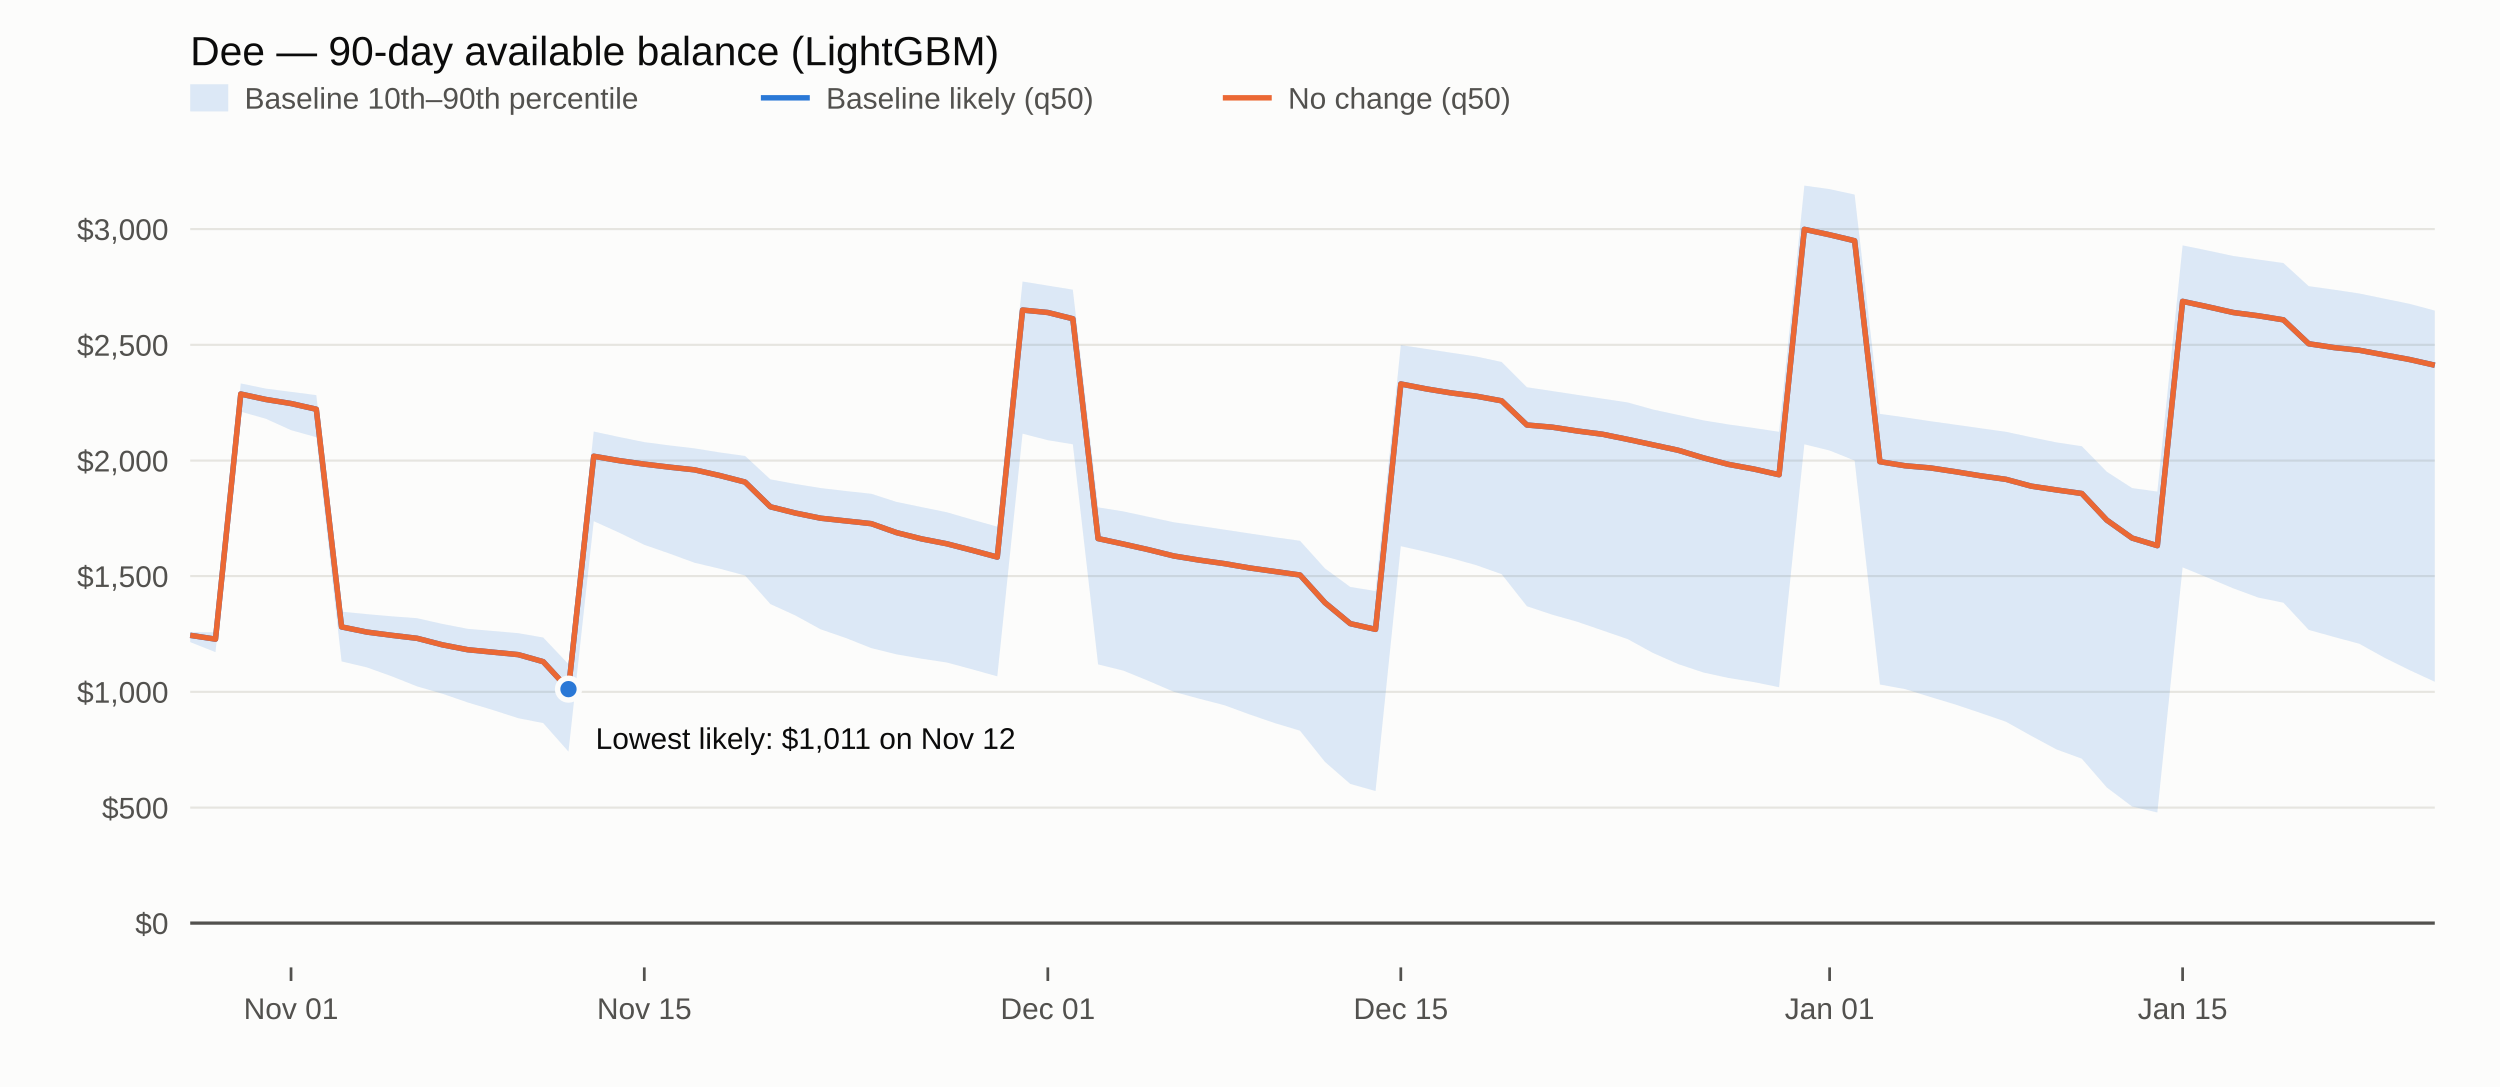
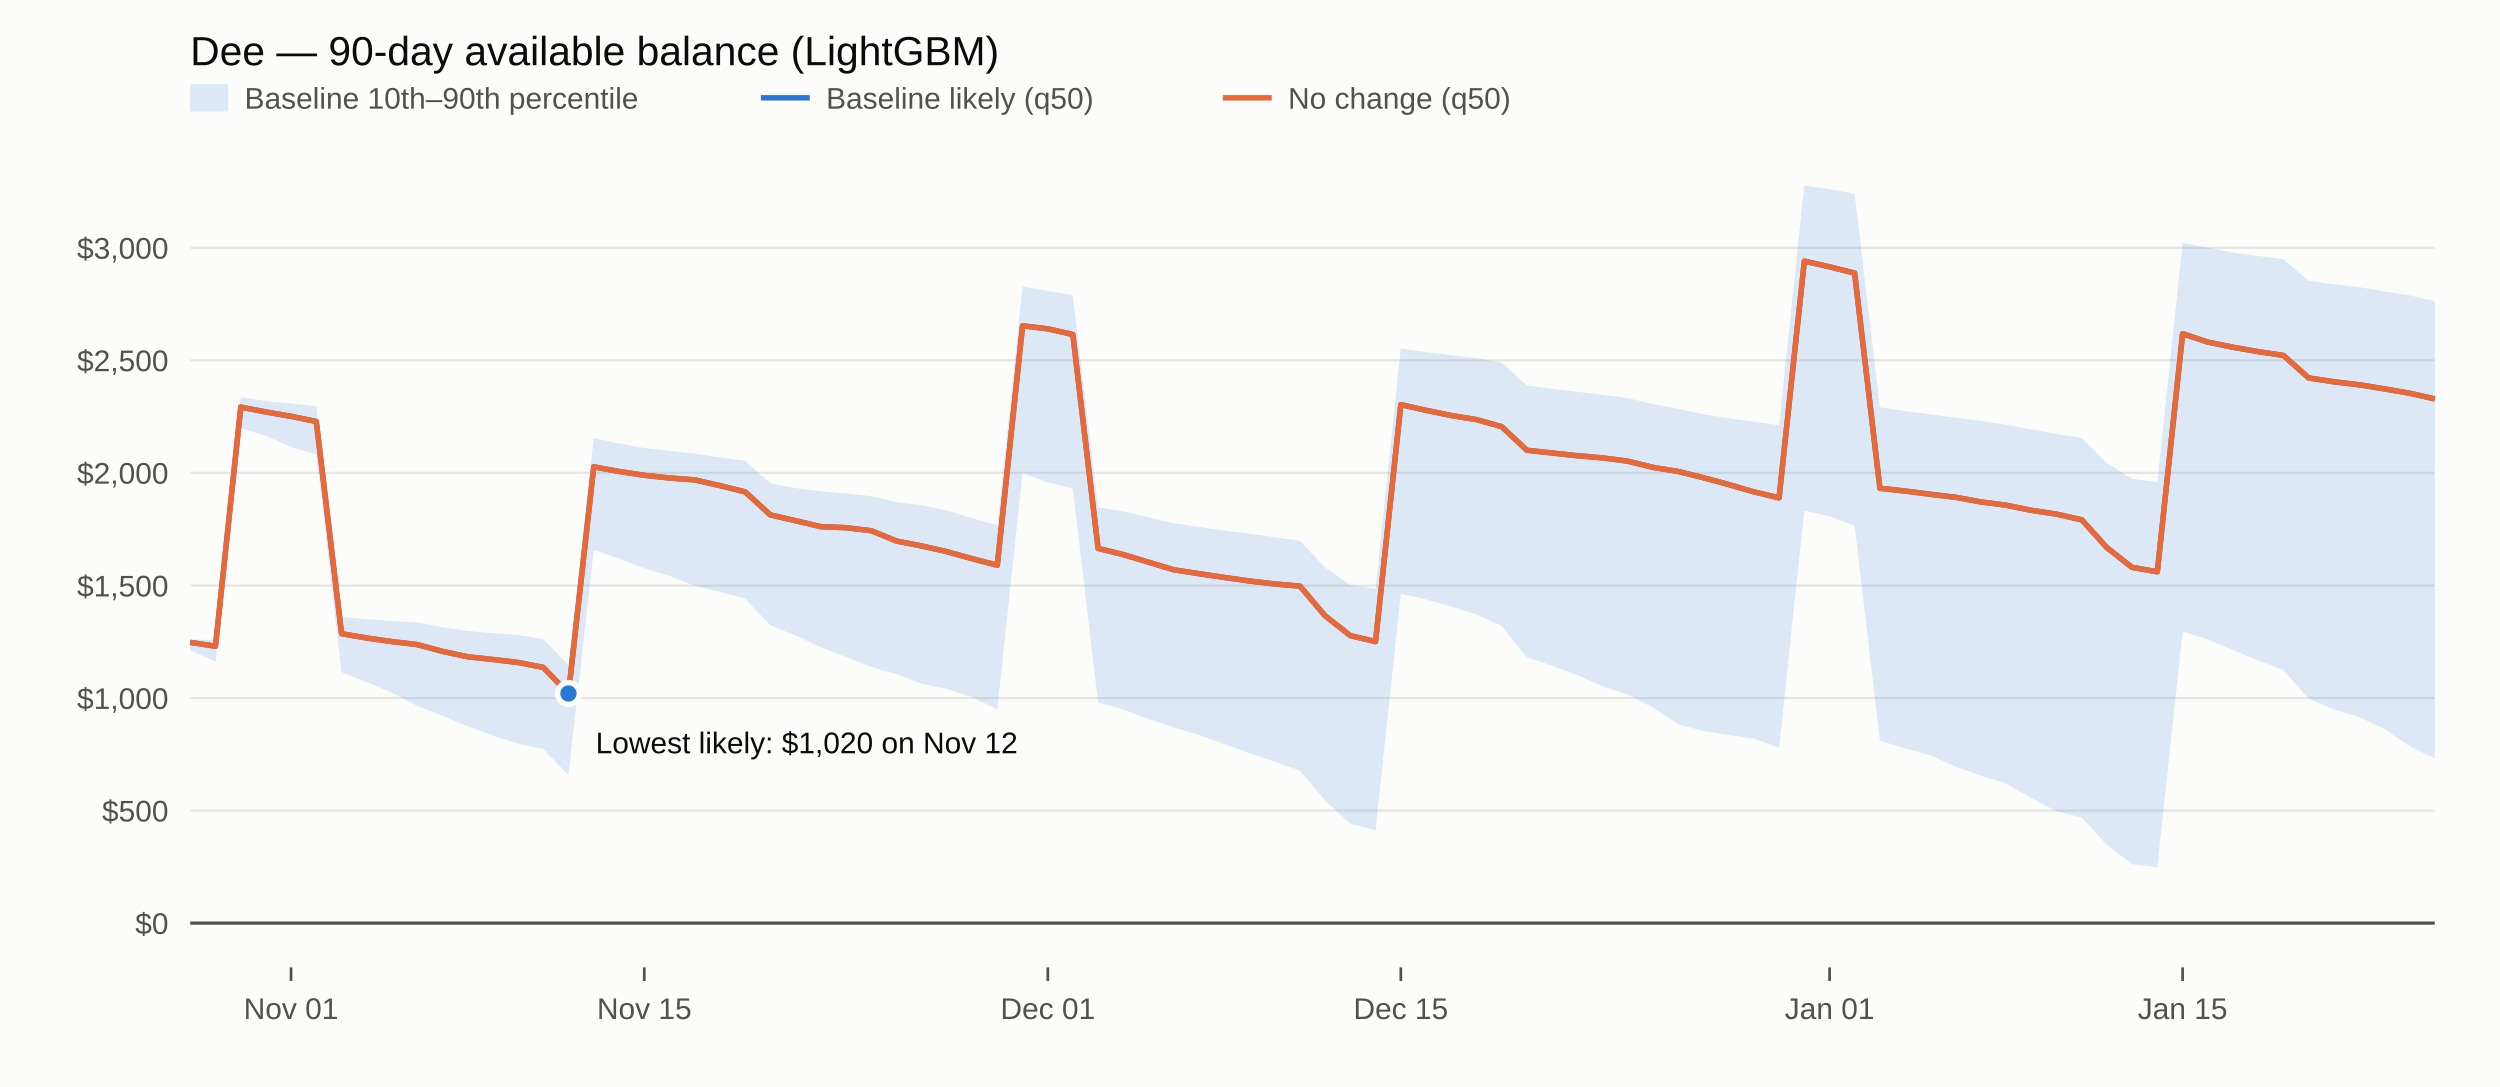
<svg xmlns="http://www.w3.org/2000/svg" viewBox="0 0 920 400" width="920" height="400" font-family="Arial, Helvetica, sans-serif" role="img" aria-label="Dee — 90-day available balance (LightGBM)">
  <rect width="920" height="400" fill="#fcfcfb" />
  <text x="70" y="24" font-size="15" fill="#0b0b0b">Dee — 90-day available balance (LightGBM)</text>
  <line x1="70" x2="896" y1="339.7" y2="339.7" stroke="#52514e" stroke-width="1.2" />
  <text x="62" y="343.7" font-size="11" fill="#52514e" text-anchor="end">$0</text>
-   <line x1="70" x2="896" y1="297.2" y2="297.2" stroke="#e6e5e0" stroke-width="0.8" />
-   <text x="62" y="301.2" font-size="11" fill="#52514e" text-anchor="end">$500</text>
-   <line x1="70" x2="896" y1="254.6" y2="254.6" stroke="#e6e5e0" stroke-width="0.8" />
-   <text x="62" y="258.6" font-size="11" fill="#52514e" text-anchor="end">$1,000</text>
-   <line x1="70" x2="896" y1="212" y2="212" stroke="#e6e5e0" stroke-width="0.8" />
-   <text x="62" y="216" font-size="11" fill="#52514e" text-anchor="end">$1,500</text>
-   <line x1="70" x2="896" y1="169.5" y2="169.5" stroke="#e6e5e0" stroke-width="0.8" />
-   <text x="62" y="173.5" font-size="11" fill="#52514e" text-anchor="end">$2,000</text>
-   <line x1="70" x2="896" y1="126.9" y2="126.9" stroke="#e6e5e0" stroke-width="0.8" />
-   <text x="62" y="130.9" font-size="11" fill="#52514e" text-anchor="end">$2,500</text>
-   <line x1="70" x2="896" y1="84.3" y2="84.3" stroke="#e6e5e0" stroke-width="0.8" />
-   <text x="62" y="88.3" font-size="11" fill="#52514e" text-anchor="end">$3,000</text>
+   <line x1="70" x2="896" y1="298.3" y2="298.3" stroke="#e6e5e0" stroke-width="0.8" />
+   <text x="62" y="302.3" font-size="11" fill="#52514e" text-anchor="end">$500</text>
+   <line x1="70" x2="896" y1="256.9" y2="256.9" stroke="#e6e5e0" stroke-width="0.8" />
+   <text x="62" y="260.9" font-size="11" fill="#52514e" text-anchor="end">$1,000</text>
+   <line x1="70" x2="896" y1="215.5" y2="215.5" stroke="#e6e5e0" stroke-width="0.8" />
+   <text x="62" y="219.5" font-size="11" fill="#52514e" text-anchor="end">$1,500</text>
+   <line x1="70" x2="896" y1="174" y2="174" stroke="#e6e5e0" stroke-width="0.8" />
+   <text x="62" y="178" font-size="11" fill="#52514e" text-anchor="end">$2,000</text>
+   <line x1="70" x2="896" y1="132.6" y2="132.6" stroke="#e6e5e0" stroke-width="0.8" />
+   <text x="62" y="136.6" font-size="11" fill="#52514e" text-anchor="end">$2,500</text>
+   <line x1="70" x2="896" y1="91.2" y2="91.2" stroke="#e6e5e0" stroke-width="0.8" />
+   <text x="62" y="95.2" font-size="11" fill="#52514e" text-anchor="end">$3,000</text>
  <line x1="107.1" x2="107.1" y1="356" y2="361" stroke="#52514e" />
  <text x="107.1" y="375" font-size="11" fill="#52514e" text-anchor="middle">Nov 01</text>
  <line x1="237.1" x2="237.1" y1="356" y2="361" stroke="#52514e" />
  <text x="237.1" y="375" font-size="11" fill="#52514e" text-anchor="middle">Nov 15</text>
  <line x1="385.6" x2="385.6" y1="356" y2="361" stroke="#52514e" />
  <text x="385.6" y="375" font-size="11" fill="#52514e" text-anchor="middle">Dec 01</text>
  <line x1="515.5" x2="515.5" y1="356" y2="361" stroke="#52514e" />
  <text x="515.5" y="375" font-size="11" fill="#52514e" text-anchor="middle">Dec 15</text>
  <line x1="673.3" x2="673.3" y1="356" y2="361" stroke="#52514e" />
  <text x="673.3" y="375" font-size="11" fill="#52514e" text-anchor="middle">Jan 01</text>
  <line x1="803.2" x2="803.2" y1="356" y2="361" stroke="#52514e" />
  <text x="803.2" y="375" font-size="11" fill="#52514e" text-anchor="middle">Jan 15</text>
-   <polygon points="70,232.6 79.3,232.7 88.6,141.1 97.8,143 107.1,144.2 116.4,145.4 125.7,225.1 135,226 144.2,226.8 153.5,227.5 162.8,229.6 172.1,231.4 181.4,232.2 190.7,233 199.9,234.6 209.2,244.4 218.5,158.8 227.8,160.8 237.1,162.7 246.3,163.9 255.6,165 264.9,166.5 274.2,167.8 283.5,176.4 292.7,178.1 302,179.6 311.3,180.7 320.6,181.7 329.9,184.7 339.1,186.6 348.4,188.5 357.7,191.2 367,193.8 376.3,103.6 385.6,105.1 394.8,106.6 404.1,186.7 413.4,188.2 422.7,190.2 432,192.2 441.2,193.5 450.5,194.9 459.8,196.3 469.1,197.7 478.4,199 487.6,209.2 496.9,216 506.2,217.5 515.5,127 524.8,128.4 534,129.8 543.3,131.2 552.6,133.2 561.9,142.5 571.2,143.9 580.4,145.3 589.7,146.7 599,148.1 608.3,150.7 617.6,152.7 626.9,154.7 636.1,156.2 645.4,157.5 654.7,158.9 664,68.3 673.3,69.6 682.5,71.6 691.8,152.3 701.1,153.6 710.4,155 719.7,156.3 728.9,157.6 738.2,158.9 747.5,160.9 756.8,162.8 766.1,164.2 775.3,173.6 784.6,179.6 793.9,180.9 803.2,90.3 812.5,92.2 821.8,94.2 831,95.5 840.3,96.8 849.6,105.3 858.9,106.6 868.2,108 877.4,109.9 886.7,111.8 896,114.3 896,250.9 886.7,246.6 877.4,242 868.2,236.9 858.9,234.4 849.6,231.8 840.3,221.8 831,219.9 821.8,216.5 812.5,212.6 803.2,208.8 793.9,299 784.6,296.8 775.3,289.8 766.1,279.2 756.8,275.8 747.5,270.8 738.2,265.6 728.9,262.4 719.7,259.3 710.4,256.5 701.1,253.6 691.8,251.9 682.5,169.5 673.3,165.8 664,163.5 654.7,252.9 645.4,251 636.1,249.5 626.9,247.5 617.6,244.4 608.3,240.3 599,235.2 589.7,232 580.4,228.8 571.2,226.2 561.9,223.1 552.6,211.3 543.3,208 534,205.4 524.8,203.1 515.5,201 506.2,291.1 496.9,288.5 487.6,280.4 478.4,268.9 469.1,266.1 459.8,262.9 450.5,259.5 441.2,257.1 432,254.6 422.7,250.6 413.4,246.8 404.1,244.5 394.8,163.5 385.6,162 376.3,159.6 367,248.9 357.7,246.3 348.4,243.8 339.1,242.4 329.9,240.8 320.6,238.5 311.3,234.8 302,231.6 292.7,226.5 283.5,222.3 274.2,211.8 264.9,209.3 255.6,207.1 246.3,203.7 237.1,200.5 227.8,196 218.5,191.8 209.2,276.6 199.9,266.1 190.7,264.3 181.4,261.3 172.1,258.5 162.8,255.3 153.5,252.6 144.2,248.9 135,245.6 125.7,243.4 116.4,160.9 107.1,158.3 97.8,154.1 88.6,151.5 79.3,240 70,236.3 " fill="#2a78d6" fill-opacity="0.15" stroke="none" />
-   <polyline points="70,233.8 79.3,235.2 88.6,145 97.8,147 107.1,148.5 116.4,150.6 125.7,230.7 135,232.6 144.2,233.8 153.5,234.9 162.8,237.3 172.1,239.1 181.4,240 190.7,240.9 199.9,243.5 209.2,253.6 218.5,167.9 227.8,169.5 237.1,170.8 246.3,171.9 255.6,172.9 264.9,175 274.2,177.4 283.5,186.5 292.7,188.8 302,190.7 311.3,191.7 320.6,192.7 329.9,196 339.1,198.3 348.4,200.1 357.7,202.5 367,205 376.3,114.1 385.6,115 394.8,117.3 404.1,198.2 413.4,200.2 422.7,202.3 432,204.6 441.2,206.1 450.5,207.4 459.8,209 469.1,210.3 478.4,211.6 487.6,221.8 496.9,229.5 506.2,231.6 515.5,141.3 524.8,143.1 534,144.6 543.3,145.8 552.6,147.5 561.9,156.4 571.2,157.2 580.4,158.6 589.7,159.8 599,161.7 608.3,163.7 617.6,165.7 626.9,168.5 636.1,170.9 645.4,172.6 654.7,174.7 664,84.4 673.3,86.4 682.5,88.6 691.8,169.9 701.1,171.4 710.4,172.2 719.7,173.6 728.9,175.1 738.2,176.4 747.5,178.9 756.8,180.3 766.1,181.6 775.3,191.4 784.6,198 793.9,200.8 803.2,110.9 812.5,112.9 821.8,115 831,116.2 840.3,117.7 849.6,126.5 858.9,127.9 868.2,128.9 877.4,130.6 886.7,132.3 896,134.4" fill="none" stroke="#2a78d6" stroke-width="2" stroke-linejoin="round" />
-   <polyline points="70,233.8 79.3,235.2 88.6,145 97.8,147 107.1,148.5 116.4,150.6 125.7,230.7 135,232.6 144.2,233.8 153.5,234.9 162.8,237.3 172.1,239.1 181.4,240 190.7,240.9 199.9,243.5 209.2,253.6 218.5,167.9 227.8,169.5 237.1,170.8 246.3,171.9 255.6,172.9 264.9,175 274.2,177.4 283.5,186.5 292.7,188.8 302,190.7 311.3,191.7 320.6,192.7 329.9,196 339.1,198.3 348.4,200.1 357.7,202.5 367,205 376.3,114.1 385.6,115 394.8,117.3 404.1,198.2 413.4,200.2 422.7,202.3 432,204.6 441.2,206.1 450.5,207.4 459.8,209 469.1,210.3 478.4,211.6 487.6,221.8 496.9,229.5 506.2,231.6 515.5,141.3 524.8,143.1 534,144.6 543.3,145.8 552.6,147.5 561.9,156.4 571.2,157.2 580.4,158.6 589.7,159.8 599,161.7 608.3,163.7 617.6,165.7 626.9,168.5 636.1,170.9 645.4,172.6 654.7,174.7 664,84.4 673.3,86.4 682.5,88.6 691.8,169.9 701.1,171.4 710.4,172.2 719.7,173.6 728.9,175.1 738.2,176.4 747.5,178.9 756.8,180.3 766.1,181.6 775.3,191.4 784.6,198 793.9,200.8 803.2,110.9 812.5,112.9 821.8,115 831,116.2 840.3,117.7 849.6,126.5 858.9,127.9 868.2,128.9 877.4,130.6 886.7,132.3 896,134.4" fill="none" stroke="#eb6834" stroke-width="2" stroke-linejoin="round" />
-   <circle cx="209.2" cy="253.6" r="4" fill="#2a78d6" stroke="#fcfcfb" stroke-width="2" />
-   <text x="219.2" y="275.6" font-size="11" fill="#0b0b0b">Lowest likely: $1,011 on Nov 12</text>
+   <polygon points="70,235.4 79.3,235.5 88.6,146.2 97.8,147.6 107.1,148.5 116.4,149.5 125.7,227 135,227.9 144.2,228.5 153.5,229.1 162.8,230.8 172.1,232.2 181.4,233 190.7,233.7 199.9,235.2 209.2,244.8 218.5,161.2 227.8,163.2 237.1,164.9 246.3,165.9 255.6,166.9 264.9,168.3 274.2,169.6 283.5,177.9 292.7,179.6 302,180.8 311.3,181.6 320.6,182.6 329.9,184.8 339.1,185.9 348.4,187.9 357.7,190.7 367,193.3 376.3,105.4 385.6,107.1 394.8,108.6 404.1,186.7 413.4,188.2 422.7,190.4 432,192.6 441.2,193.9 450.5,195.2 459.8,196.4 469.1,197.7 478.4,199 487.6,208.8 496.9,215.3 506.2,216.6 515.5,128.3 524.8,129.6 534,130.7 543.3,131.8 552.6,133.4 561.9,141.9 571.2,143.1 580.4,144.2 589.7,145.3 599,146.5 608.3,148.7 617.6,150.4 626.9,152.5 636.1,153.9 645.4,155.2 654.7,156.5 664,68.3 673.3,69.6 682.5,71.3 691.8,149.9 701.1,151.3 710.4,152.5 719.7,153.7 728.9,154.9 738.2,156.3 747.5,158 756.8,159.7 766.1,161.2 775.3,170.4 784.6,176.2 793.9,177.4 803.2,89.3 812.5,91.1 821.8,93 831,94.2 840.3,95.4 849.6,103.4 858.9,104.6 868.2,105.7 877.4,107.2 886.7,108.7 896,110.8 896,279.2 886.7,274.6 877.4,268.2 868.2,263.9 858.9,261.1 849.6,257.1 840.3,246.6 831,243 821.8,239.2 812.5,235.3 803.2,232.4 793.9,319.2 784.6,318 775.3,310.9 766.1,300.9 756.8,298.6 747.5,293.7 738.2,288.3 728.9,285.4 719.7,282.1 710.4,278 701.1,275.4 691.8,272.6 682.5,193.4 673.3,190.1 664,187.9 654.7,275.2 645.4,271.8 636.1,270.5 626.9,269 617.6,266.5 608.3,260.4 599,255.6 589.7,252.6 580.4,248.4 571.2,245 561.9,241.9 552.6,230.3 543.3,226.1 534,223.2 524.8,220.6 515.5,218.5 506.2,305.6 496.9,303.1 487.6,294.6 478.4,283.6 469.1,280.3 459.8,277.2 450.5,273.8 441.2,270.5 432,267.7 422.7,264.6 413.4,261.1 404.1,258.6 394.8,179.8 385.6,177.5 376.3,174.1 367,261 357.7,256.6 348.4,253.5 339.1,251.6 329.9,248.1 320.6,245.4 311.3,241.8 302,238.1 292.7,233.8 283.5,230.1 274.2,220.3 264.9,217.8 255.6,215.6 246.3,211.9 237.1,209.1 227.8,205.6 218.5,202.4 209.2,285.3 199.9,275.6 190.7,273.7 181.4,270.7 172.1,267.3 162.8,263.4 153.5,259.8 144.2,254.9 135,251 125.7,247.4 116.4,167.2 107.1,164.5 97.8,160.4 88.6,157.6 79.3,243.4 70,239.4 " fill="#2a78d6" fill-opacity="0.15" stroke="none" />
+   <polyline points="70,236.4 79.3,237.8 88.6,149.8 97.8,151.6 107.1,153.2 116.4,155.1 125.7,233.2 135,234.8 144.2,236.1 153.5,237.2 162.8,239.7 172.1,241.7 181.4,242.7 190.7,243.8 199.9,245.6 209.2,255.2 218.5,171.8 227.8,173.5 237.1,174.9 246.3,175.9 255.6,176.6 264.9,178.7 274.2,181 283.5,189.5 292.7,191.6 302,193.8 311.3,194.2 320.6,195.3 329.9,199.1 339.1,200.9 348.4,203 357.7,205.6 367,208 376.3,119.9 385.6,121 394.8,123.1 404.1,201.8 413.4,204.1 422.7,206.9 432,209.7 441.2,211.1 450.5,212.5 459.8,213.8 469.1,214.9 478.4,215.7 487.6,226.6 496.9,233.9 506.2,236.1 515.5,148.9 524.8,151 534,152.9 543.3,154.4 552.6,157 561.9,165.7 571.2,166.7 580.4,167.7 589.7,168.5 599,169.7 608.3,172 617.6,173.5 626.9,175.8 636.1,178.3 645.4,181 654.7,183.2 664,96.1 673.3,98.2 682.5,100.5 691.8,179.7 701.1,180.7 710.4,181.9 719.7,183 728.9,184.7 738.2,185.9 747.5,187.8 756.8,189.2 766.1,191.3 775.3,201.5 784.6,208.8 793.9,210.4 803.2,122.8 812.5,125.9 821.8,127.8 831,129.4 840.3,130.8 849.6,139.1 858.9,140.5 868.2,141.6 877.4,143.1 886.7,144.7 896,146.8" fill="none" stroke="#2a78d6" stroke-width="2" stroke-linejoin="round" />
+   <polyline points="70,236.4 79.3,237.8 88.6,149.8 97.8,151.6 107.1,153.2 116.4,155.1 125.7,233.2 135,234.8 144.2,236.1 153.5,237.2 162.8,239.7 172.1,241.7 181.4,242.7 190.7,243.8 199.9,245.6 209.2,255.2 218.5,171.8 227.8,173.5 237.1,174.9 246.3,175.9 255.6,176.6 264.9,178.7 274.2,181 283.5,189.5 292.7,191.6 302,193.8 311.3,194.2 320.6,195.3 329.9,199.1 339.1,200.9 348.4,203 357.7,205.6 367,208 376.3,119.9 385.6,121 394.8,123.1 404.1,201.8 413.4,204.1 422.7,206.9 432,209.7 441.2,211.1 450.5,212.5 459.8,213.8 469.1,214.9 478.4,215.7 487.6,226.6 496.9,233.9 506.2,236.1 515.5,148.9 524.8,151 534,152.9 543.3,154.4 552.6,157 561.9,165.7 571.2,166.7 580.4,167.7 589.7,168.5 599,169.7 608.3,172 617.6,173.5 626.9,175.8 636.1,178.3 645.4,181 654.7,183.2 664,96.1 673.3,98.2 682.5,100.5 691.8,179.7 701.1,180.7 710.4,181.9 719.7,183 728.9,184.7 738.2,185.9 747.5,187.8 756.8,189.2 766.1,191.3 775.3,201.5 784.6,208.8 793.9,210.4 803.2,122.8 812.5,125.9 821.8,127.8 831,129.4 840.3,130.8 849.6,139.1 858.9,140.5 868.2,141.6 877.4,143.1 886.7,144.7 896,146.8" fill="none" stroke="#eb6834" stroke-width="2" stroke-linejoin="round" />
+   <circle cx="209.2" cy="255.2" r="4" fill="#2a78d6" stroke="#fcfcfb" stroke-width="2" />
+   <text x="219.2" y="277.2" font-size="11" fill="#0b0b0b">Lowest likely: $1,020 on Nov 12</text>
  <rect x="70" y="31" width="14" height="10" fill="#2a78d6" fill-opacity="0.15" />
  <text x="90" y="40" font-size="11" fill="#52514e">Baseline 10th–90th percentile</text>
  <line x1="280" x2="298" y1="36" y2="36" stroke="#2a78d6" stroke-width="2" />
  <text x="304" y="40" font-size="11" fill="#52514e">Baseline likely (q50)</text>
  <line x1="450" x2="468" y1="36" y2="36" stroke="#eb6834" stroke-width="2" />
  <text x="474" y="40" font-size="11" fill="#52514e">No change (q50)</text>
</svg>
